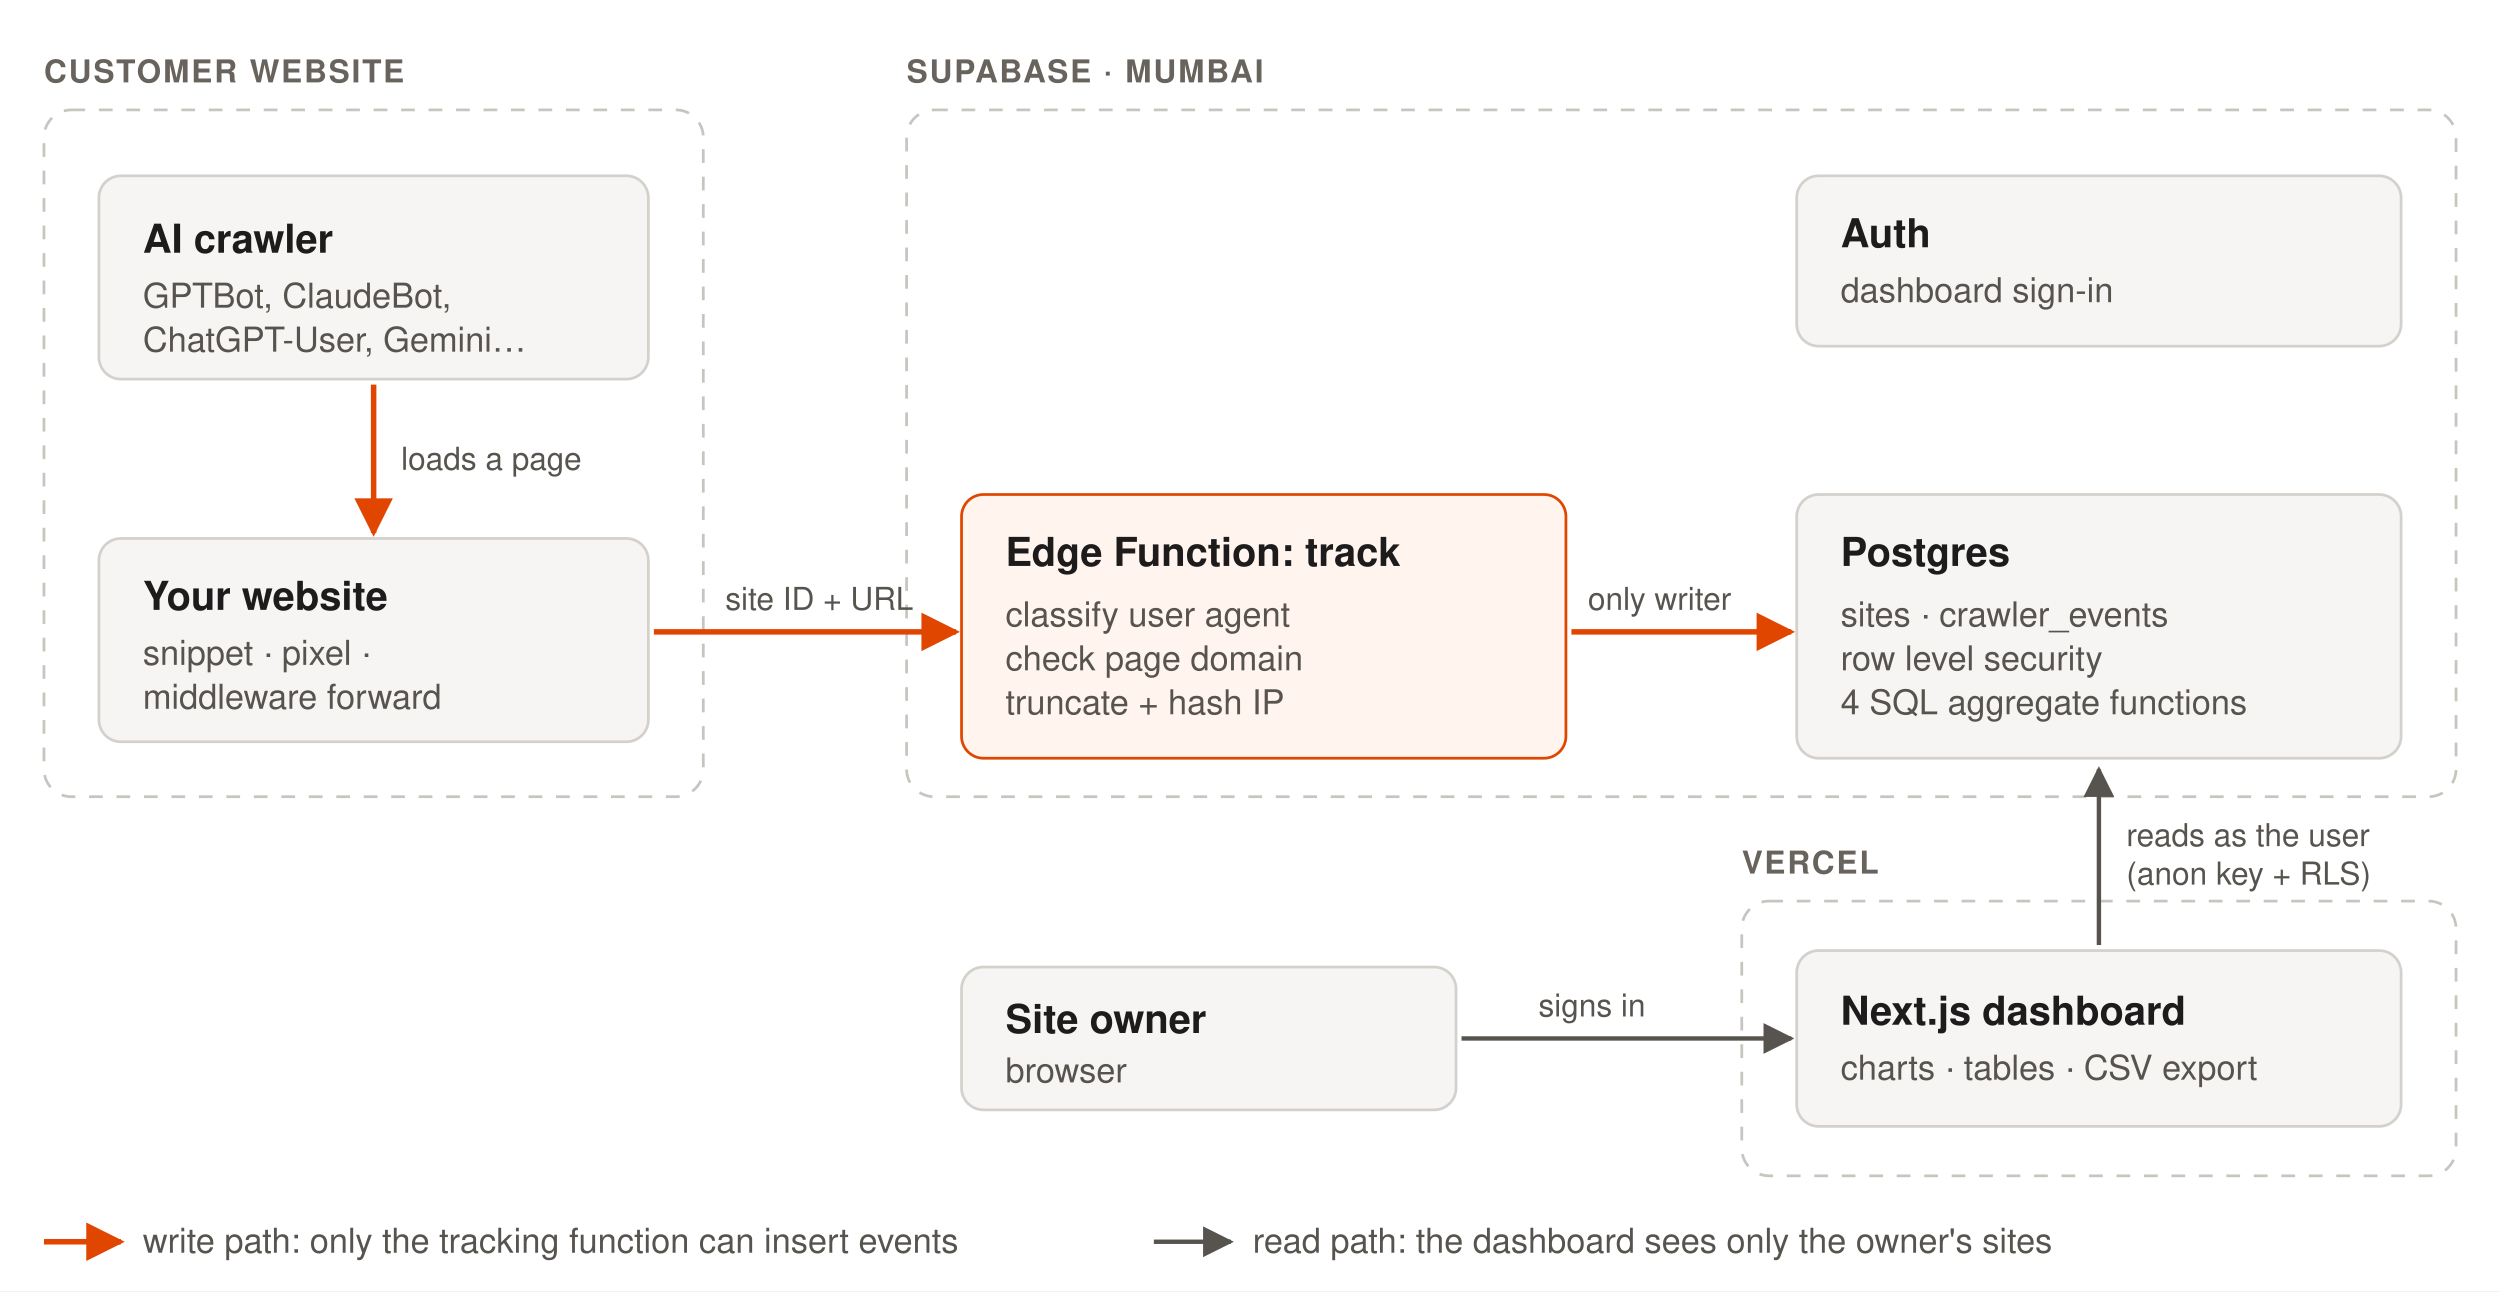
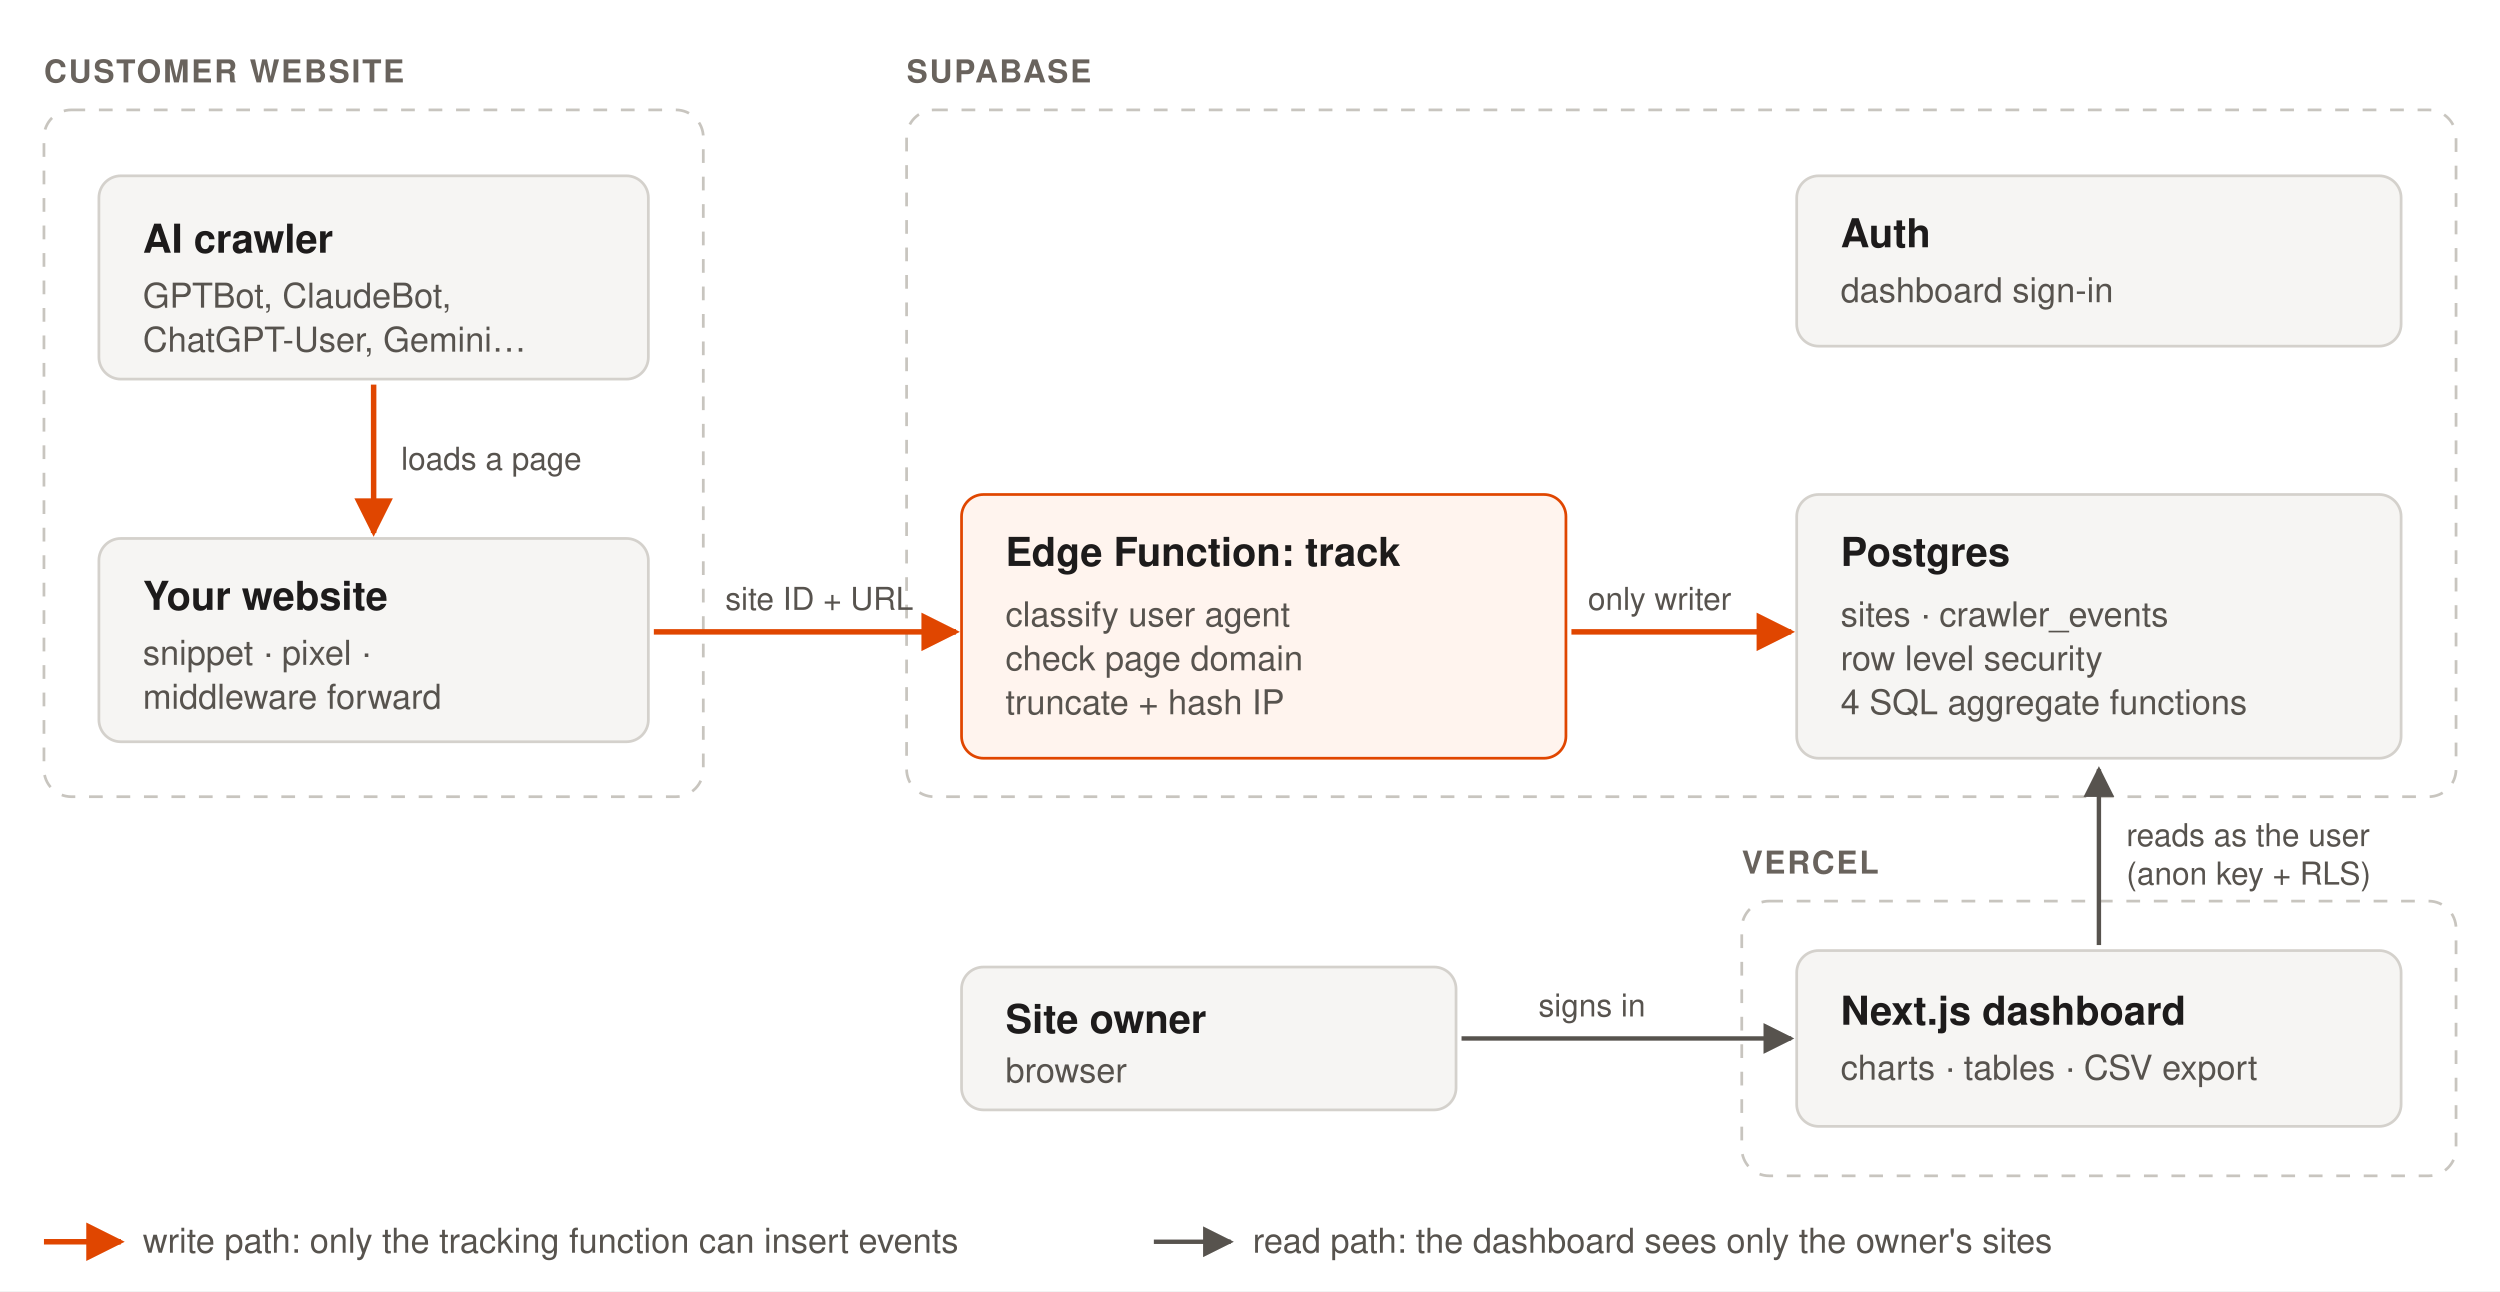
<svg xmlns="http://www.w3.org/2000/svg" viewBox="0 0 910 470" width="910" height="470" font-family="-apple-system, BlinkMacSystemFont, 'Segoe UI', Helvetica, Arial, sans-serif">
  <defs>
    <marker id="hot" viewBox="0 0 10 10" refX="9" refY="5" markerWidth="7" markerHeight="7" orient="auto-start-reverse">
      <path d="M0 0 10 5 0 10z" fill="#e04600" />
    </marker>
    <marker id="cool" viewBox="0 0 10 10" refX="9" refY="5" markerWidth="7" markerHeight="7" orient="auto-start-reverse">
      <path d="M0 0 10 5 0 10z" fill="#57534e" />
    </marker>
    <style>
      .grp { fill: none; stroke: #c8c5bf; stroke-dasharray: 5 5; }
      .glabel { fill: #69635d; font-size: 11.5px; font-weight: 600; letter-spacing: 0.06em; }
      .box { fill: #f6f5f3; stroke: #d4d1cc; }
      .key { fill: #fff4ee; stroke: #e04600; }
      .t { fill: #1d1b1b; font-size: 14.5px; font-weight: 600; }
      .s { fill: #57534e; font-size: 12.5px; }
      .lab { fill: #57534e; font-size: 11.5px; font-weight: 500; }
      .hot { stroke: #e04600; stroke-width: 2; fill: none; }
      .cool { stroke: #57534e; stroke-width: 1.6; fill: none; }
    </style>
  </defs>
  <rect width="910" height="470" fill="#ffffff" />
  <text class="glabel" x="16" y="30">CUSTOMER WEBSITE</text>
  <rect class="grp" x="16" y="40" width="240" height="250" rx="10" />
  <rect class="box" x="36" y="64" width="200" height="74" rx="8" />
  <text class="t" x="52" y="92">AI crawler</text>
  <text class="s" x="52" y="112">GPTBot, ClaudeBot,</text>
  <text class="s" x="52" y="128">ChatGPT-User, Gemini…</text>
  <path class="hot" d="M136 140 V194" marker-end="url(#hot)" />
  <text class="lab" x="146" y="171">loads a page</text>
  <rect class="box" x="36" y="196" width="200" height="74" rx="8" />
  <text class="t" x="52" y="222">Your website</text>
  <text class="s" x="52" y="242">snippet · pixel ·</text>
  <text class="s" x="52" y="258">middleware forward</text>
-   <text class="glabel" x="330" y="30">SUPABASE · MUMBAI</text>
+   <text class="glabel" x="330" y="30">SUPABASE</text>
  <rect class="grp" x="330" y="40" width="564" height="250" rx="10" />
  <rect class="key" x="350" y="180" width="220" height="96" rx="8" />
  <text class="t" x="366" y="206">Edge Function: track</text>
  <text class="s" x="366" y="228">classify user agent</text>
  <text class="s" x="366" y="244">check page domain</text>
  <text class="s" x="366" y="260">truncate + hash IP</text>
  <rect class="box" x="654" y="180" width="220" height="96" rx="8" />
  <text class="t" x="670" y="206">Postgres</text>
  <text class="s" x="670" y="228">sites · crawler_events</text>
  <text class="s" x="670" y="244">row level security</text>
  <text class="s" x="670" y="260">4 SQL aggregate functions</text>
  <rect class="box" x="654" y="64" width="220" height="62" rx="8" />
  <text class="t" x="670" y="90">Auth</text>
  <text class="s" x="670" y="110">dashboard sign-in</text>
  <path class="hot" d="M238 230 H348" marker-end="url(#hot)" />
  <text class="lab" x="264" y="222">site ID + URL</text>
  <path class="hot" d="M572 230 H652" marker-end="url(#hot)" />
  <text class="lab" x="578" y="222">only writer</text>
  <text class="glabel" x="634" y="318">VERCEL</text>
  <rect class="grp" x="634" y="328" width="260" height="100" rx="10" />
  <rect class="box" x="654" y="346" width="220" height="64" rx="8" />
  <text class="t" x="670" y="373">Next.js dashboard</text>
  <text class="s" x="670" y="393">charts · tables · CSV export</text>
  <rect class="box" x="350" y="352" width="180" height="52" rx="8" />
  <text class="t" x="366" y="376">Site owner</text>
  <text class="s" x="366" y="394">browser</text>
  <path class="cool" d="M532 378 H652" marker-end="url(#cool)" />
  <text class="lab" x="560" y="370">signs in</text>
  <path class="cool" d="M764 344 V280" marker-end="url(#cool)" />
  <text class="lab" x="774" y="308">reads as the user</text>
  <text class="lab" x="774" y="322">(anon key + RLS)</text>
  <path class="hot" d="M16 452 H44" marker-end="url(#hot)" />
  <text class="s" x="52" y="456">write path: only the tracking function can insert events</text>
  <path class="cool" d="M420 452 H448" marker-end="url(#cool)" />
  <text class="s" x="456" y="456">read path: the dashboard sees only the owner's sites</text>
</svg>
